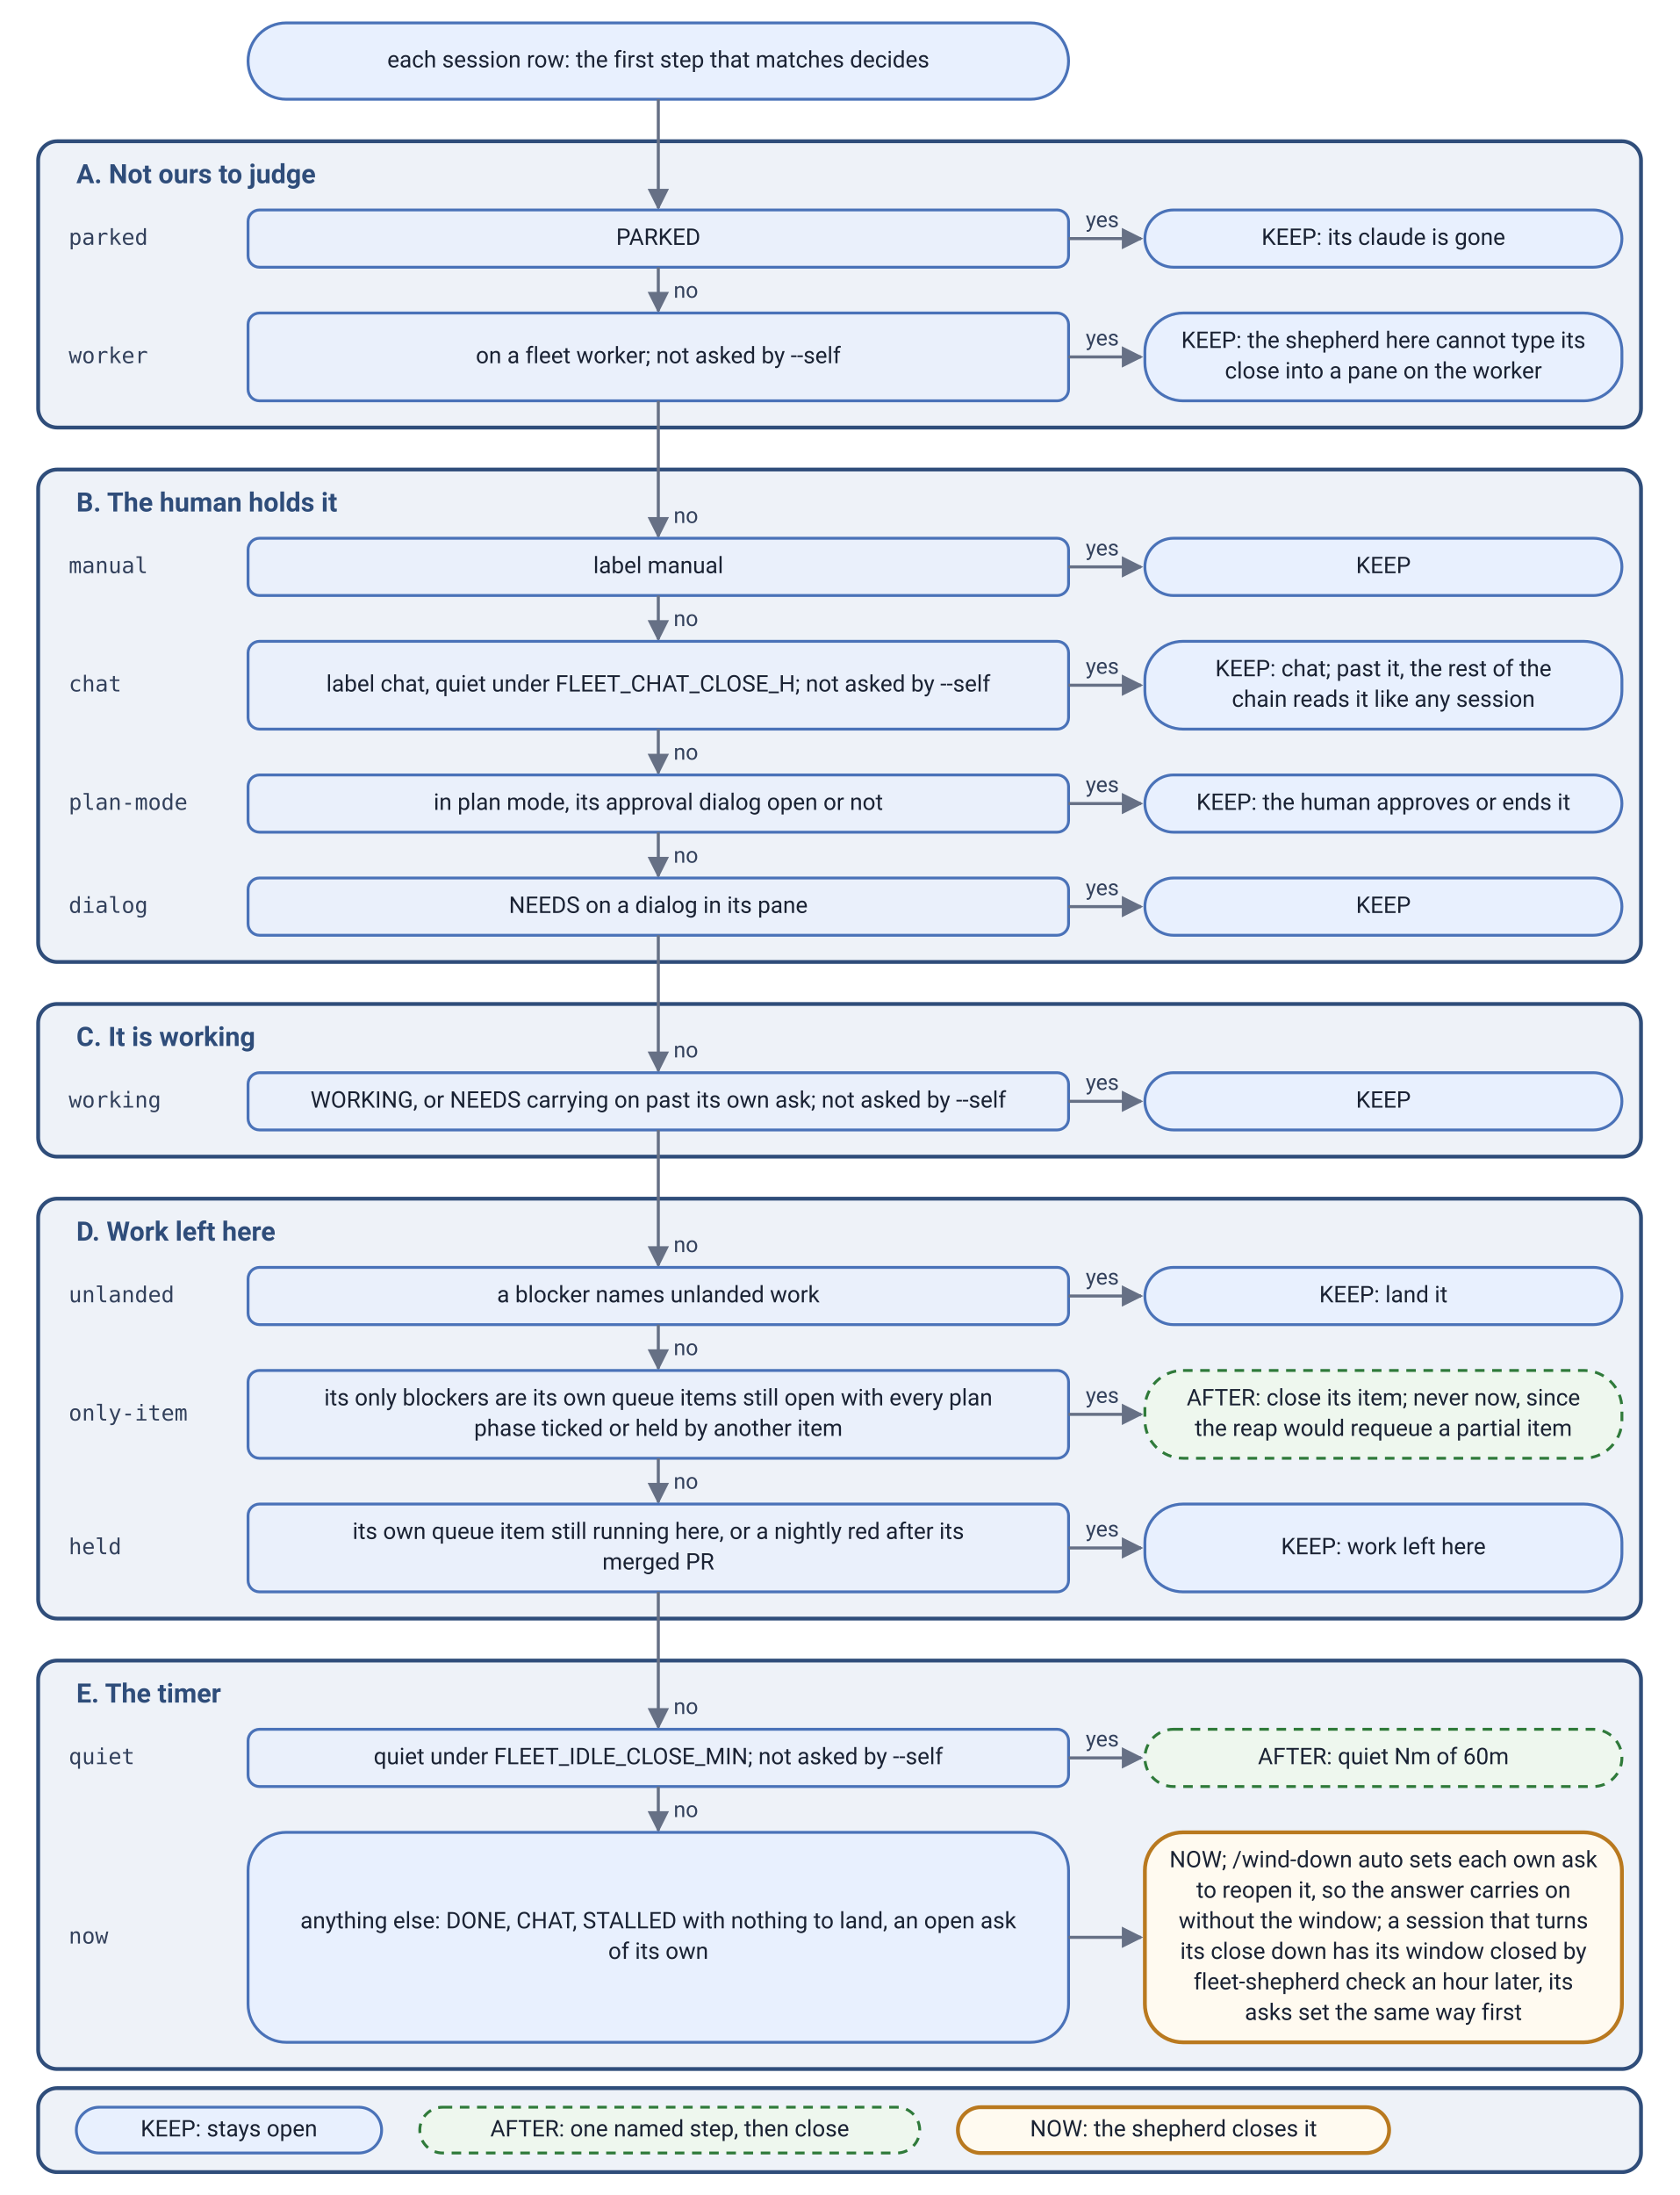
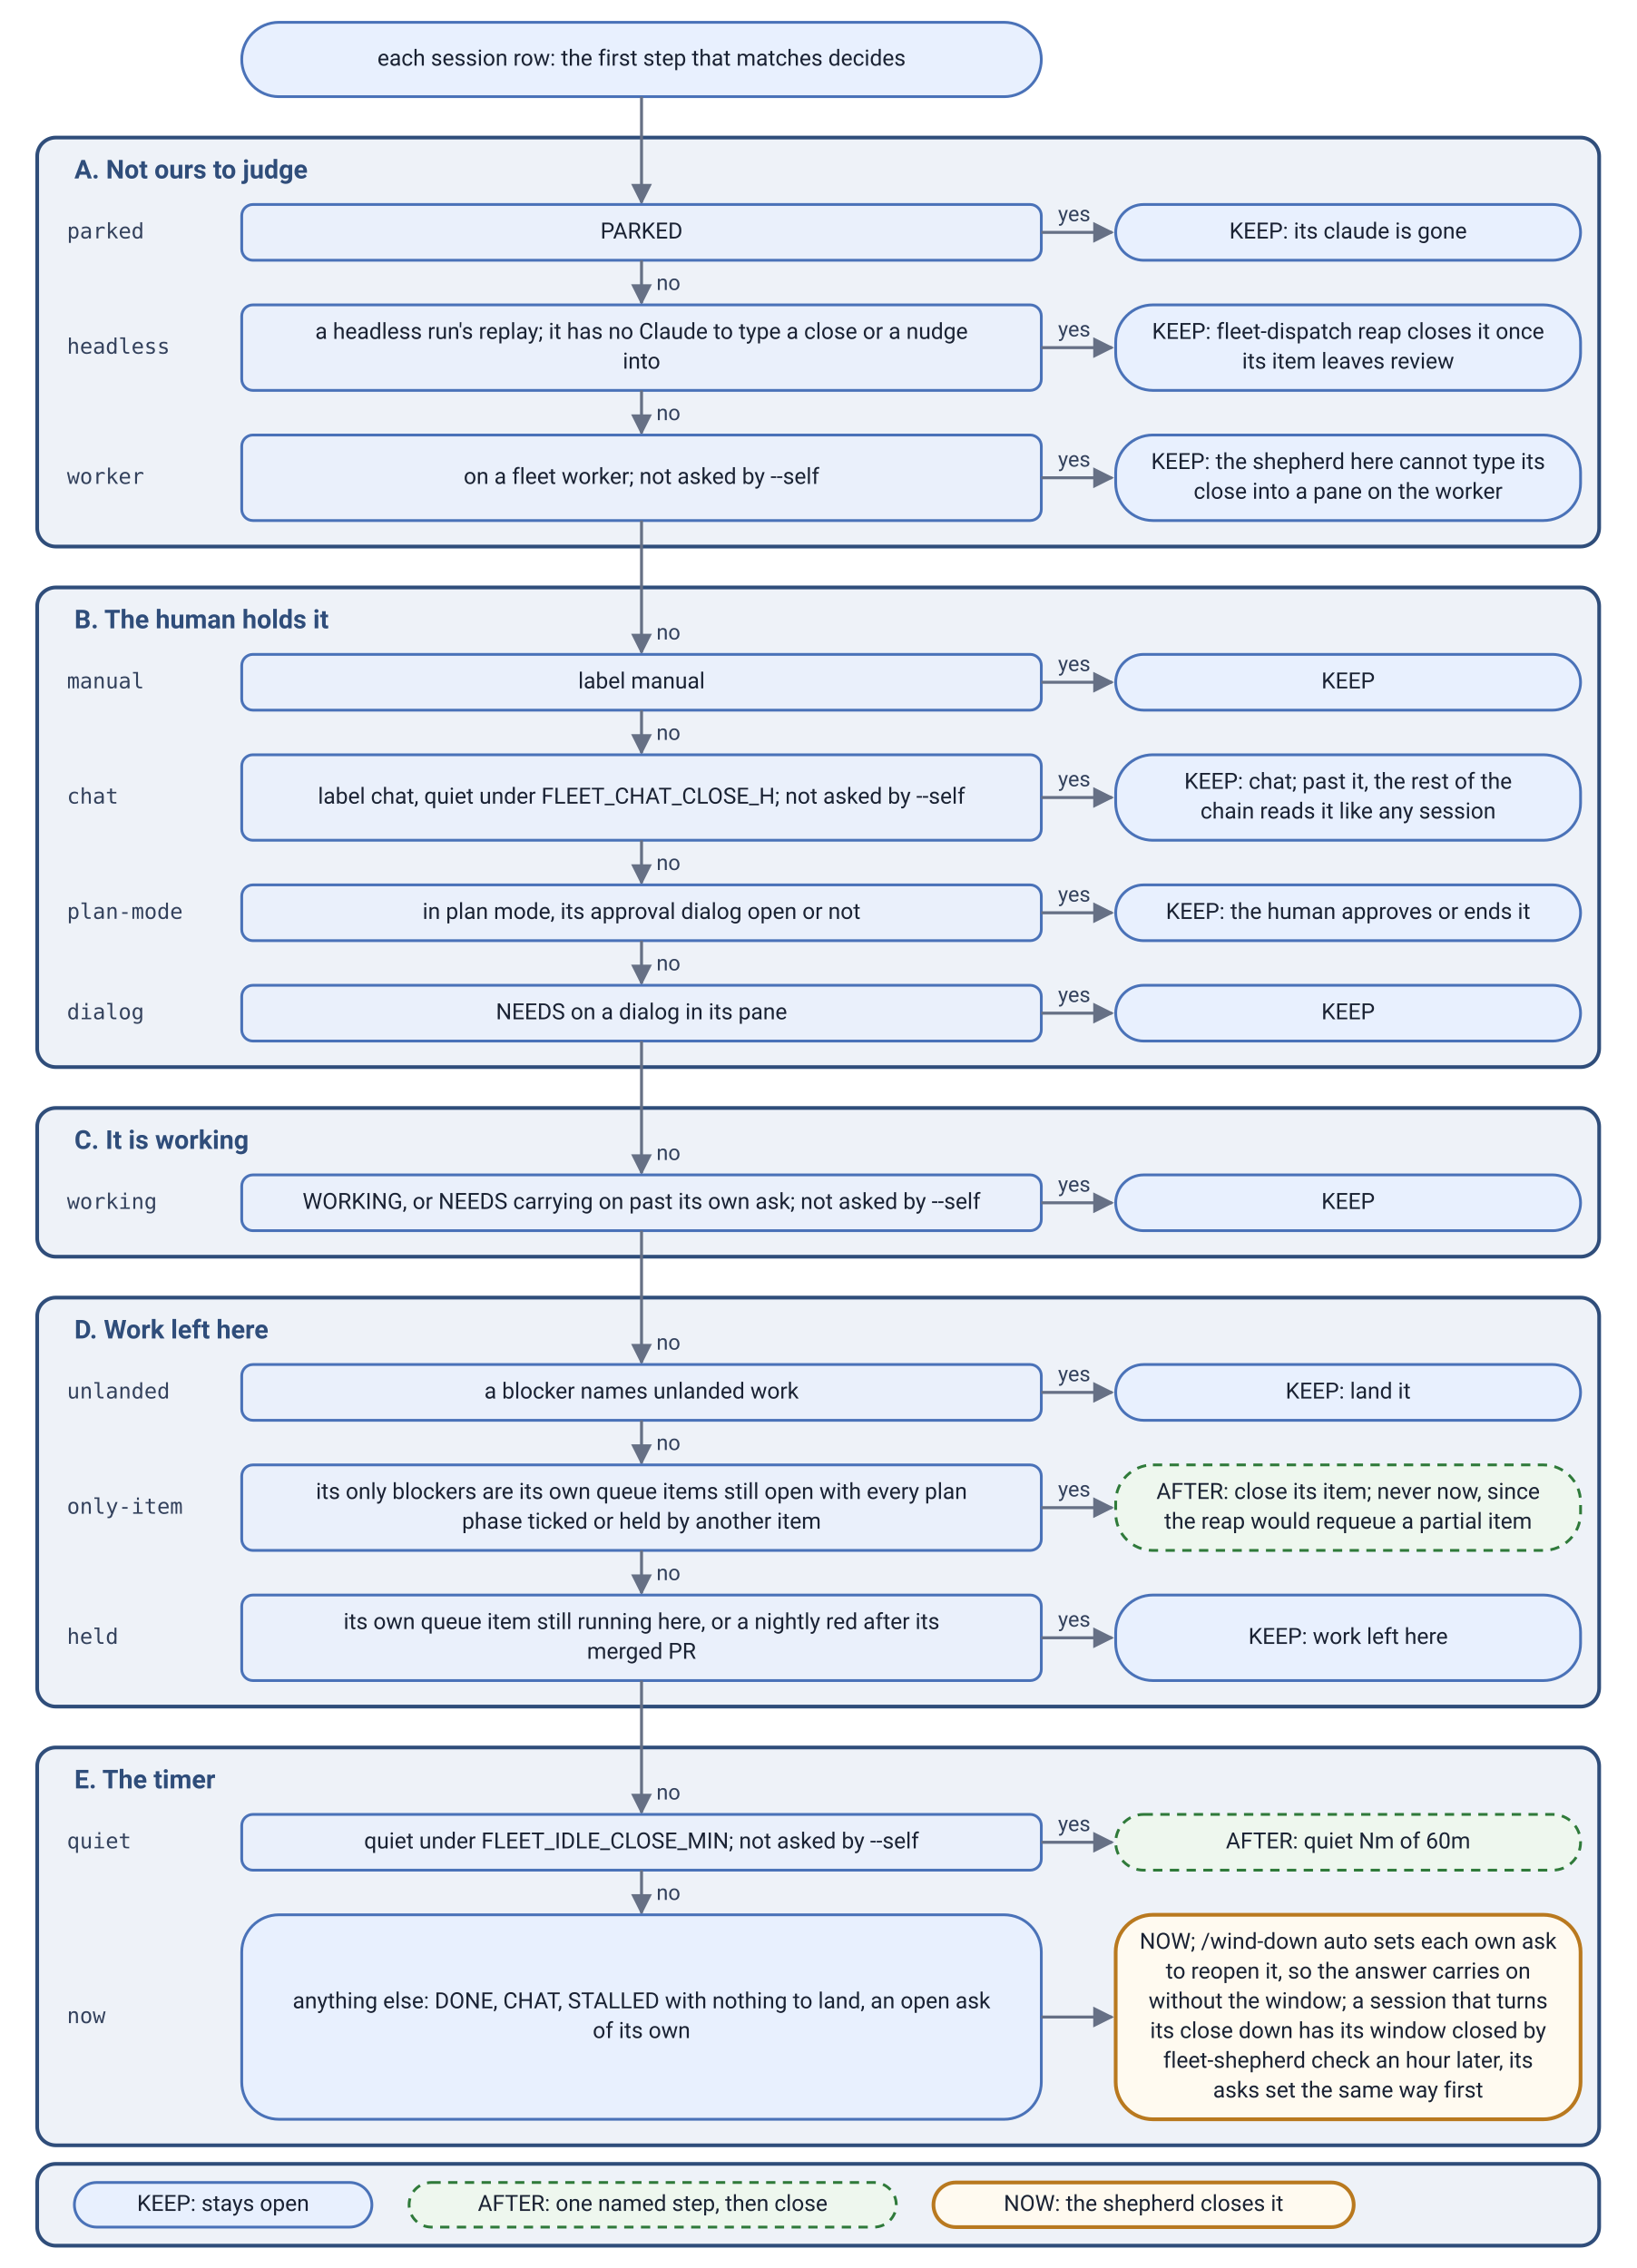
- <svg xmlns="http://www.w3.org/2000/svg" viewBox="0 0 880 1150" font-family="-apple-system, BlinkMacSystemFont, Segoe UI, Roboto, Helvetica, Arial, sans-serif">
+ <svg xmlns="http://www.w3.org/2000/svg" viewBox="0 0 880 1220" font-family="-apple-system, BlinkMacSystemFont, Segoe UI, Roboto, Helvetica, Arial, sans-serif">
  <defs>
    <marker id="arrow" viewBox="0 0 10 10" refX="9" refY="5" markerWidth="7" markerHeight="7" orient="auto-start-reverse">
      <path d="M0,0 L10,5 L0,10 z" fill="#667085" />
    </marker>
    <style>
      .lane { fill:#eef2f8; stroke:#2f4d7a; stroke-width:2; }
      .lane-title { font-size:14px; font-weight:600; fill:#2f4d7a; text-anchor:start; }
      .node { fill:#e8f0fe; stroke:#4a72b8; stroke-width:1.5; }
      .decision { fill:#eaf0fb; stroke:#4a72b8; stroke-width:1.5; }
      .keep { fill:#e8f0fe; stroke:#4a72b8; stroke-width:1.5; }
      .after { fill:#eef7ee; stroke:#2f7a3a; stroke-width:1.5; stroke-dasharray:5 4; }
      .now { fill:#fffaf0; stroke:#b9791f; stroke-width:2; }
      .label { font-size:14px; fill:#1a2233; text-anchor:middle; dominant-baseline:middle; }
      .label.sm { font-size:12px; }
      .step { font-size:11.5px; fill:#33415c; dominant-baseline:middle; font-family:ui-monospace, SFMono-Regular, Menlo, Consolas, monospace; }
      .edge { fill:none; stroke:#667085; stroke-width:1.6; marker-end:url(#arrow); }
      .elabel { font-size:11.5px; fill:#33415c; text-anchor:start; }
    </style>
  </defs>
  <rect class="node" x="130" y="12" width="430" height="40" rx="20" />
  <text class="label sm" x="345" y="32">each session row: the first step that matches decides</text>
-   <rect class="lane" x="20" y="74" width="840" height="150" rx="10" />
+   <rect class="lane" x="20" y="74" width="840" height="220" rx="10" />
  <text class="lane-title" x="40" y="96">A. Not ours to judge</text>
  <path class="edge" d="M345,52 V109" />
  <text class="step" x="36" y="125">parked</text>
  <rect class="decision" x="130" y="110" width="430" height="30" rx="6" />
  <text class="label sm" x="345" y="125">PARKED</text>
  <path class="edge" d="M560,125 H598" />
  <text class="elabel" x="569" y="119">yes</text>
  <rect class="keep" x="600" y="110" width="250" height="30" rx="15" />
  <text class="label sm" x="725" y="125">KEEP: its claude is gone</text>
  <path class="edge" d="M345,140 V163" />
  <text class="elabel" x="353" y="156">no</text>
-   <text class="step" x="36" y="187">worker</text>
+   <text class="step" x="36" y="187">headless</text>
  <rect class="decision" x="130" y="164" width="430" height="46" rx="6" />
-   <text class="label sm" x="345" y="187">on a fleet worker; not asked by --self</text>
+   <text class="label sm" x="345" y="179">a headless run's replay; it has no Claude to type a close or a nudge</text>
+   <text class="label sm" x="345" y="195">into</text>
  <path class="edge" d="M560,187 H598" />
  <text class="elabel" x="569" y="181">yes</text>
  <rect class="keep" x="600" y="164" width="250" height="46" rx="20" />
-   <text class="label sm" x="725" y="179">KEEP: the shepherd here cannot type its</text>
-   <text class="label sm" x="725" y="195">close into a pane on the worker</text>
-   <rect class="lane" x="20" y="246" width="840" height="258" rx="10" />
-   <text class="lane-title" x="40" y="268">B. The human holds it</text>
-   <path class="edge" d="M345,210 V281" />
-   <text class="elabel" x="353" y="274">no</text>
-   <text class="step" x="36" y="297">manual</text>
-   <rect class="decision" x="130" y="282" width="430" height="30" rx="6" />
-   <text class="label sm" x="345" y="297">label manual</text>
-   <path class="edge" d="M560,297 H598" />
-   <text class="elabel" x="569" y="291">yes</text>
-   <rect class="keep" x="600" y="282" width="250" height="30" rx="15" />
-   <text class="label sm" x="725" y="297">KEEP</text>
-   <path class="edge" d="M345,312 V335" />
-   <text class="elabel" x="353" y="328">no</text>
-   <text class="step" x="36" y="359">chat</text>
-   <rect class="decision" x="130" y="336" width="430" height="46" rx="6" />
-   <text class="label sm" x="345" y="359">label chat, quiet under FLEET_CHAT_CLOSE_H; not asked by --self</text>
-   <path class="edge" d="M560,359 H598" />
-   <text class="elabel" x="569" y="353">yes</text>
-   <rect class="keep" x="600" y="336" width="250" height="46" rx="20" />
-   <text class="label sm" x="725" y="351">KEEP: chat; past it, the rest of the</text>
-   <text class="label sm" x="725" y="367">chain reads it like any session</text>
+   <text class="label sm" x="725" y="179">KEEP: fleet-dispatch reap closes it once</text>
+   <text class="label sm" x="725" y="195">its item leaves review</text>
+   <path class="edge" d="M345,210 V233" />
+   <text class="elabel" x="353" y="226">no</text>
+   <text class="step" x="36" y="257">worker</text>
+   <rect class="decision" x="130" y="234" width="430" height="46" rx="6" />
+   <text class="label sm" x="345" y="257">on a fleet worker; not asked by --self</text>
+   <path class="edge" d="M560,257 H598" />
+   <text class="elabel" x="569" y="251">yes</text>
+   <rect class="keep" x="600" y="234" width="250" height="46" rx="20" />
+   <text class="label sm" x="725" y="249">KEEP: the shepherd here cannot type its</text>
+   <text class="label sm" x="725" y="265">close into a pane on the worker</text>
+   <rect class="lane" x="20" y="316" width="840" height="258" rx="10" />
+   <text class="lane-title" x="40" y="338">B. The human holds it</text>
+   <path class="edge" d="M345,280 V351" />
+   <text class="elabel" x="353" y="344">no</text>
+   <text class="step" x="36" y="367">manual</text>
+   <rect class="decision" x="130" y="352" width="430" height="30" rx="6" />
+   <text class="label sm" x="345" y="367">label manual</text>
+   <path class="edge" d="M560,367 H598" />
+   <text class="elabel" x="569" y="361">yes</text>
+   <rect class="keep" x="600" y="352" width="250" height="30" rx="15" />
+   <text class="label sm" x="725" y="367">KEEP</text>
  <path class="edge" d="M345,382 V405" />
  <text class="elabel" x="353" y="398">no</text>
-   <text class="step" x="36" y="421">plan-mode</text>
-   <rect class="decision" x="130" y="406" width="430" height="30" rx="6" />
-   <text class="label sm" x="345" y="421">in plan mode, its approval dialog open or not</text>
-   <path class="edge" d="M560,421 H598" />
-   <text class="elabel" x="569" y="415">yes</text>
-   <rect class="keep" x="600" y="406" width="250" height="30" rx="15" />
-   <text class="label sm" x="725" y="421">KEEP: the human approves or ends it</text>
-   <path class="edge" d="M345,436 V459" />
-   <text class="elabel" x="353" y="452">no</text>
-   <text class="step" x="36" y="475">dialog</text>
-   <rect class="decision" x="130" y="460" width="430" height="30" rx="6" />
-   <text class="label sm" x="345" y="475">NEEDS on a dialog in its pane</text>
-   <path class="edge" d="M560,475 H598" />
-   <text class="elabel" x="569" y="469">yes</text>
-   <rect class="keep" x="600" y="460" width="250" height="30" rx="15" />
-   <text class="label sm" x="725" y="475">KEEP</text>
-   <rect class="lane" x="20" y="526" width="840" height="80" rx="10" />
-   <text class="lane-title" x="40" y="548">C. It is working</text>
-   <path class="edge" d="M345,490 V561" />
-   <text class="elabel" x="353" y="554">no</text>
-   <text class="step" x="36" y="577">working</text>
-   <rect class="decision" x="130" y="562" width="430" height="30" rx="6" />
-   <text class="label sm" x="345" y="577">WORKING, or NEEDS carrying on past its own ask; not asked by --self</text>
-   <path class="edge" d="M560,577 H598" />
-   <text class="elabel" x="569" y="571">yes</text>
-   <rect class="keep" x="600" y="562" width="250" height="30" rx="15" />
-   <text class="label sm" x="725" y="577">KEEP</text>
-   <rect class="lane" x="20" y="628" width="840" height="220" rx="10" />
-   <text class="lane-title" x="40" y="650">D. Work left here</text>
-   <path class="edge" d="M345,592 V663" />
-   <text class="elabel" x="353" y="656">no</text>
-   <text class="step" x="36" y="679">unlanded</text>
-   <rect class="decision" x="130" y="664" width="430" height="30" rx="6" />
-   <text class="label sm" x="345" y="679">a blocker names unlanded work</text>
-   <path class="edge" d="M560,679 H598" />
-   <text class="elabel" x="569" y="673">yes</text>
-   <rect class="keep" x="600" y="664" width="250" height="30" rx="15" />
-   <text class="label sm" x="725" y="679">KEEP: land it</text>
-   <path class="edge" d="M345,694 V717" />
-   <text class="elabel" x="353" y="710">no</text>
-   <text class="step" x="36" y="741">only-item</text>
-   <rect class="decision" x="130" y="718" width="430" height="46" rx="6" />
-   <text class="label sm" x="345" y="733">its only blockers are its own queue items still open with every plan</text>
-   <text class="label sm" x="345" y="749">phase ticked or held by another item</text>
-   <path class="edge" d="M560,741 H598" />
-   <text class="elabel" x="569" y="735">yes</text>
-   <rect class="after" x="600" y="718" width="250" height="46" rx="20" />
-   <text class="label sm" x="725" y="733">AFTER: close its item; never now, since</text>
-   <text class="label sm" x="725" y="749">the reap would requeue a partial item</text>
+   <text class="step" x="36" y="429">chat</text>
+   <rect class="decision" x="130" y="406" width="430" height="46" rx="6" />
+   <text class="label sm" x="345" y="429">label chat, quiet under FLEET_CHAT_CLOSE_H; not asked by --self</text>
+   <path class="edge" d="M560,429 H598" />
+   <text class="elabel" x="569" y="423">yes</text>
+   <rect class="keep" x="600" y="406" width="250" height="46" rx="20" />
+   <text class="label sm" x="725" y="421">KEEP: chat; past it, the rest of the</text>
+   <text class="label sm" x="725" y="437">chain reads it like any session</text>
+   <path class="edge" d="M345,452 V475" />
+   <text class="elabel" x="353" y="468">no</text>
+   <text class="step" x="36" y="491">plan-mode</text>
+   <rect class="decision" x="130" y="476" width="430" height="30" rx="6" />
+   <text class="label sm" x="345" y="491">in plan mode, its approval dialog open or not</text>
+   <path class="edge" d="M560,491 H598" />
+   <text class="elabel" x="569" y="485">yes</text>
+   <rect class="keep" x="600" y="476" width="250" height="30" rx="15" />
+   <text class="label sm" x="725" y="491">KEEP: the human approves or ends it</text>
+   <path class="edge" d="M345,506 V529" />
+   <text class="elabel" x="353" y="522">no</text>
+   <text class="step" x="36" y="545">dialog</text>
+   <rect class="decision" x="130" y="530" width="430" height="30" rx="6" />
+   <text class="label sm" x="345" y="545">NEEDS on a dialog in its pane</text>
+   <path class="edge" d="M560,545 H598" />
+   <text class="elabel" x="569" y="539">yes</text>
+   <rect class="keep" x="600" y="530" width="250" height="30" rx="15" />
+   <text class="label sm" x="725" y="545">KEEP</text>
+   <rect class="lane" x="20" y="596" width="840" height="80" rx="10" />
+   <text class="lane-title" x="40" y="618">C. It is working</text>
+   <path class="edge" d="M345,560 V631" />
+   <text class="elabel" x="353" y="624">no</text>
+   <text class="step" x="36" y="647">working</text>
+   <rect class="decision" x="130" y="632" width="430" height="30" rx="6" />
+   <text class="label sm" x="345" y="647">WORKING, or NEEDS carrying on past its own ask; not asked by --self</text>
+   <path class="edge" d="M560,647 H598" />
+   <text class="elabel" x="569" y="641">yes</text>
+   <rect class="keep" x="600" y="632" width="250" height="30" rx="15" />
+   <text class="label sm" x="725" y="647">KEEP</text>
+   <rect class="lane" x="20" y="698" width="840" height="220" rx="10" />
+   <text class="lane-title" x="40" y="720">D. Work left here</text>
+   <path class="edge" d="M345,662 V733" />
+   <text class="elabel" x="353" y="726">no</text>
+   <text class="step" x="36" y="749">unlanded</text>
+   <rect class="decision" x="130" y="734" width="430" height="30" rx="6" />
+   <text class="label sm" x="345" y="749">a blocker names unlanded work</text>
+   <path class="edge" d="M560,749 H598" />
+   <text class="elabel" x="569" y="743">yes</text>
+   <rect class="keep" x="600" y="734" width="250" height="30" rx="15" />
+   <text class="label sm" x="725" y="749">KEEP: land it</text>
  <path class="edge" d="M345,764 V787" />
  <text class="elabel" x="353" y="780">no</text>
-   <text class="step" x="36" y="811">held</text>
+   <text class="step" x="36" y="811">only-item</text>
  <rect class="decision" x="130" y="788" width="430" height="46" rx="6" />
-   <text class="label sm" x="345" y="803">its own queue item still running here, or a nightly red after its</text>
-   <text class="label sm" x="345" y="819">merged PR</text>
+   <text class="label sm" x="345" y="803">its only blockers are its own queue items still open with every plan</text>
+   <text class="label sm" x="345" y="819">phase ticked or held by another item</text>
  <path class="edge" d="M560,811 H598" />
  <text class="elabel" x="569" y="805">yes</text>
-   <rect class="keep" x="600" y="788" width="250" height="46" rx="20" />
-   <text class="label sm" x="725" y="811">KEEP: work left here</text>
-   <rect class="lane" x="20" y="870" width="840" height="214" rx="10" />
-   <text class="lane-title" x="40" y="892">E. The timer</text>
-   <path class="edge" d="M345,834 V905" />
-   <text class="elabel" x="353" y="898">no</text>
-   <text class="step" x="36" y="921">quiet</text>
-   <rect class="decision" x="130" y="906" width="430" height="30" rx="6" />
-   <text class="label sm" x="345" y="921">quiet under FLEET_IDLE_CLOSE_MIN; not asked by --self</text>
-   <path class="edge" d="M560,921 H598" />
-   <text class="elabel" x="569" y="915">yes</text>
-   <rect class="after" x="600" y="906" width="250" height="30" rx="15" />
-   <text class="label sm" x="725" y="921">AFTER: quiet Nm of 60m</text>
-   <path class="edge" d="M345,936 V959" />
-   <text class="elabel" x="353" y="952">no</text>
-   <text class="step" x="36" y="1015">now</text>
-   <rect class="node" x="130" y="960" width="430" height="110" rx="20" />
-   <text class="label sm" x="345" y="1007">anything else: DONE, CHAT, STALLED with nothing to land, an open ask</text>
-   <text class="label sm" x="345" y="1023">of its own</text>
-   <path class="edge" d="M560,1015 H598" />
-   <rect class="now" x="600" y="960" width="250" height="110" rx="20" />
-   <text class="label sm" x="725" y="975">NOW; /wind-down auto sets each own ask</text>
-   <text class="label sm" x="725" y="991">to reopen it, so the answer carries on</text>
-   <text class="label sm" x="725" y="1007">without the window; a session that turns</text>
-   <text class="label sm" x="725" y="1023">its close down has its window closed by</text>
-   <text class="label sm" x="725" y="1039">fleet-shepherd check an hour later, its</text>
-   <text class="label sm" x="725" y="1055">asks set the same way first</text>
-   <rect class="lane" x="20" y="1094" width="840" height="44" rx="10" />
-   <rect class="keep" x="40" y="1104" width="160" height="24" rx="12" />
-   <text class="label sm" x="120" y="1116">KEEP: stays open</text>
-   <rect class="after" x="220" y="1104" width="262" height="24" rx="12" />
-   <text class="label sm" x="351" y="1116">AFTER: one named step, then close</text>
-   <rect class="now" x="502" y="1104" width="226" height="24" rx="12" />
-   <text class="label sm" x="615" y="1116">NOW: the shepherd closes it</text>
+   <rect class="after" x="600" y="788" width="250" height="46" rx="20" />
+   <text class="label sm" x="725" y="803">AFTER: close its item; never now, since</text>
+   <text class="label sm" x="725" y="819">the reap would requeue a partial item</text>
+   <path class="edge" d="M345,834 V857" />
+   <text class="elabel" x="353" y="850">no</text>
+   <text class="step" x="36" y="881">held</text>
+   <rect class="decision" x="130" y="858" width="430" height="46" rx="6" />
+   <text class="label sm" x="345" y="873">its own queue item still running here, or a nightly red after its</text>
+   <text class="label sm" x="345" y="889">merged PR</text>
+   <path class="edge" d="M560,881 H598" />
+   <text class="elabel" x="569" y="875">yes</text>
+   <rect class="keep" x="600" y="858" width="250" height="46" rx="20" />
+   <text class="label sm" x="725" y="881">KEEP: work left here</text>
+   <rect class="lane" x="20" y="940" width="840" height="214" rx="10" />
+   <text class="lane-title" x="40" y="962">E. The timer</text>
+   <path class="edge" d="M345,904 V975" />
+   <text class="elabel" x="353" y="968">no</text>
+   <text class="step" x="36" y="991">quiet</text>
+   <rect class="decision" x="130" y="976" width="430" height="30" rx="6" />
+   <text class="label sm" x="345" y="991">quiet under FLEET_IDLE_CLOSE_MIN; not asked by --self</text>
+   <path class="edge" d="M560,991 H598" />
+   <text class="elabel" x="569" y="985">yes</text>
+   <rect class="after" x="600" y="976" width="250" height="30" rx="15" />
+   <text class="label sm" x="725" y="991">AFTER: quiet Nm of 60m</text>
+   <path class="edge" d="M345,1006 V1029" />
+   <text class="elabel" x="353" y="1022">no</text>
+   <text class="step" x="36" y="1085">now</text>
+   <rect class="node" x="130" y="1030" width="430" height="110" rx="20" />
+   <text class="label sm" x="345" y="1077">anything else: DONE, CHAT, STALLED with nothing to land, an open ask</text>
+   <text class="label sm" x="345" y="1093">of its own</text>
+   <path class="edge" d="M560,1085 H598" />
+   <rect class="now" x="600" y="1030" width="250" height="110" rx="20" />
+   <text class="label sm" x="725" y="1045">NOW; /wind-down auto sets each own ask</text>
+   <text class="label sm" x="725" y="1061">to reopen it, so the answer carries on</text>
+   <text class="label sm" x="725" y="1077">without the window; a session that turns</text>
+   <text class="label sm" x="725" y="1093">its close down has its window closed by</text>
+   <text class="label sm" x="725" y="1109">fleet-shepherd check an hour later, its</text>
+   <text class="label sm" x="725" y="1125">asks set the same way first</text>
+   <rect class="lane" x="20" y="1164" width="840" height="44" rx="10" />
+   <rect class="keep" x="40" y="1174" width="160" height="24" rx="12" />
+   <text class="label sm" x="120" y="1186">KEEP: stays open</text>
+   <rect class="after" x="220" y="1174" width="262" height="24" rx="12" />
+   <text class="label sm" x="351" y="1186">AFTER: one named step, then close</text>
+   <rect class="now" x="502" y="1174" width="226" height="24" rx="12" />
+   <text class="label sm" x="615" y="1186">NOW: the shepherd closes it</text>
</svg>
